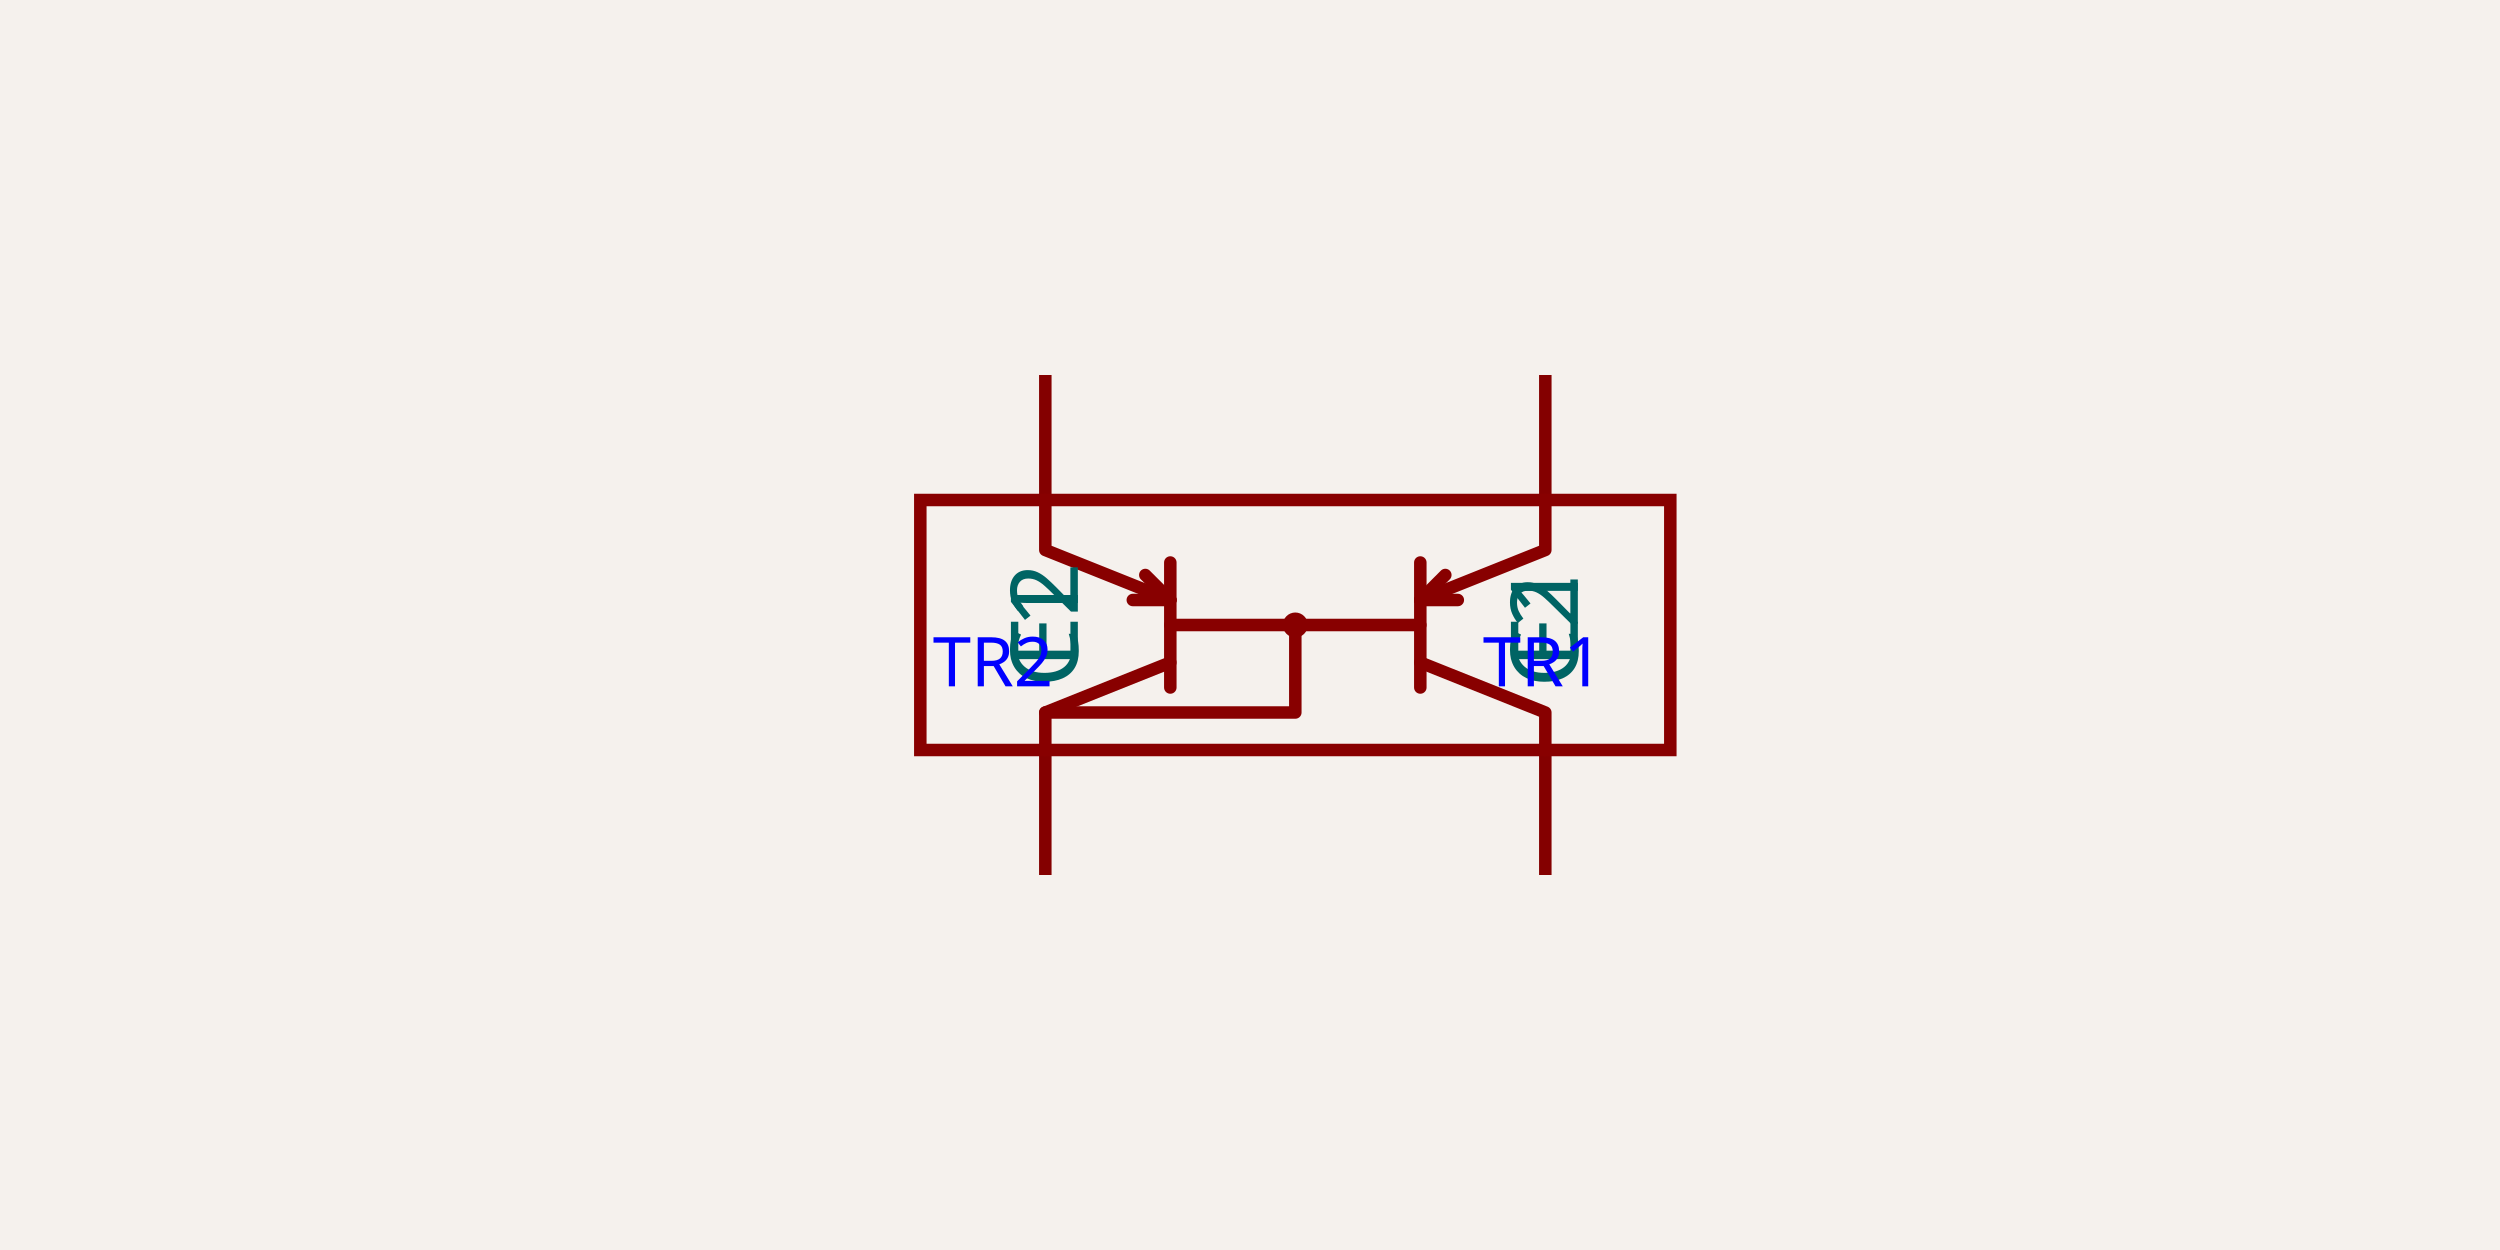
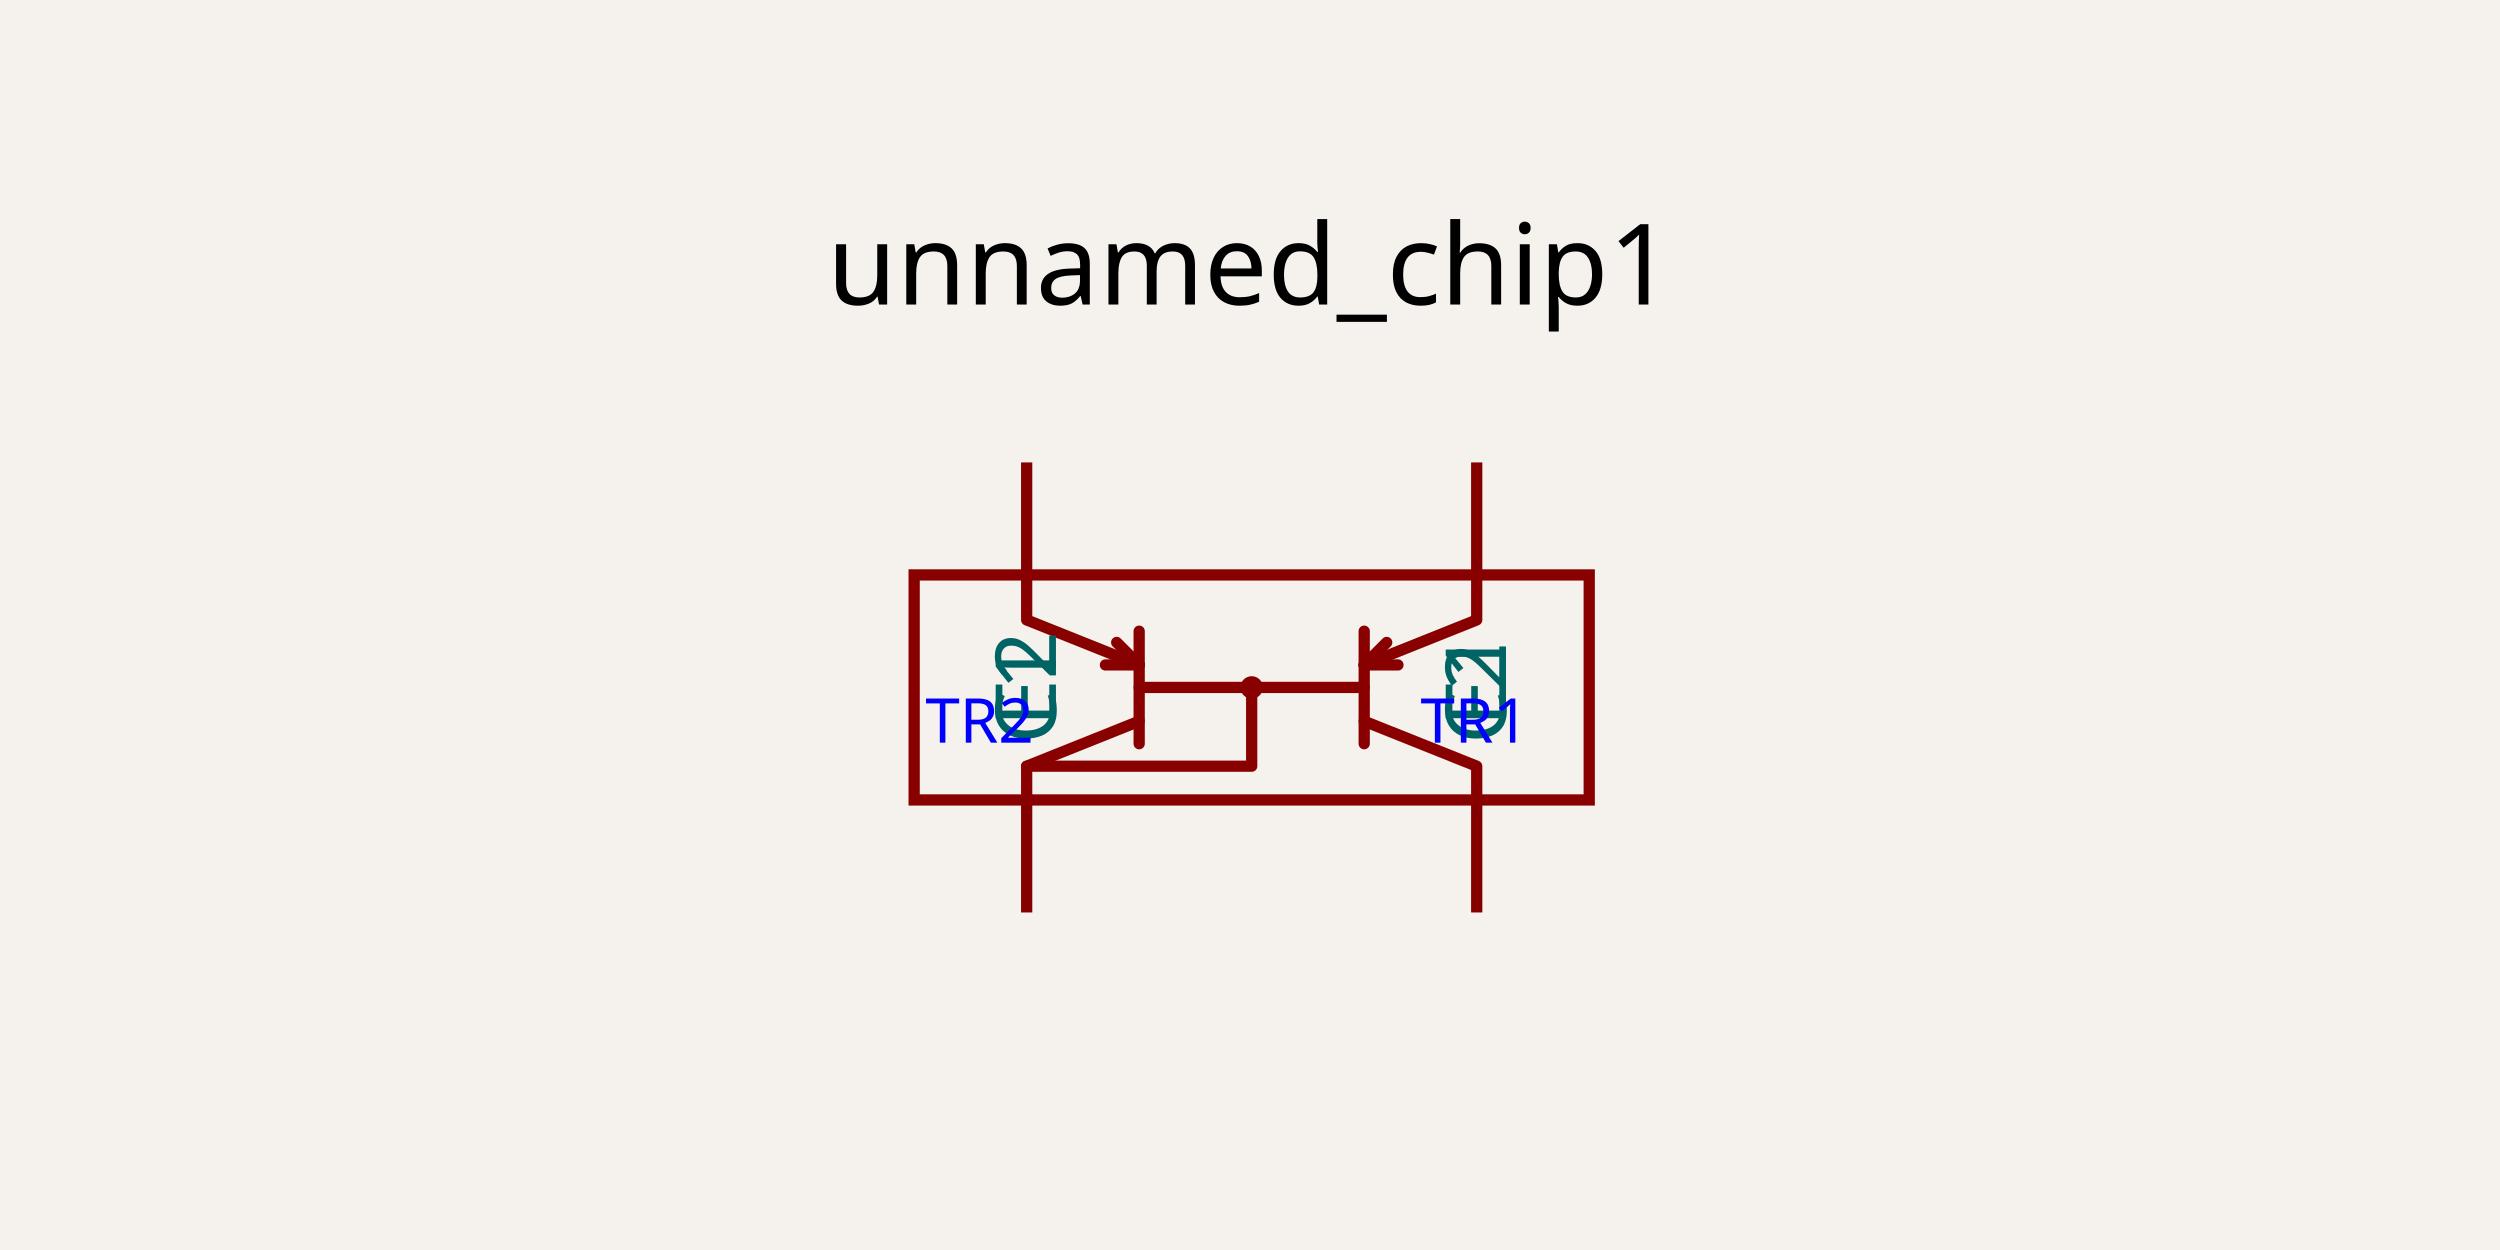
- <svg xmlns="http://www.w3.org/2000/svg" class="tscircuit-schematic" width="1200" height="600" style="background-color: rgb(245, 241, 237)" data-real-to-screen-transform="matrix(300,0,0,-300,621.75,300)" data-software-used-string="@tscircuit/core@0.0.1766">
+ <svg xmlns="http://www.w3.org/2000/svg" class="tscircuit-schematic" width="1200" height="600" style="background-color: rgb(245, 241, 237)" data-real-to-screen-transform="matrix(270.0270027003,0,0,-270.0270027003,600.8100810081,329.9729972997)" data-software-used-string="@tscircuit/core@0.0.2056">
  <style>
              .boundary { fill: rgb(245, 241, 237); }
              .schematic-boundary { fill: none; stroke: #fff; }
              .component { fill: none; stroke: rgb(132, 0, 0); }
              .chip { fill: rgb(255, 255, 194); stroke: rgb(132, 0, 0); }
              .component-pin { fill: none; stroke: rgb(132, 0, 0); }
              .text { font-family: sans-serif; fill: rgb(0, 150, 0); }
              .pin-number { fill: rgb(169, 0, 0); }
              .port-label { fill: rgb(0, 100, 100); }
              .component-name { fill: rgb(0, 100, 100); }
              
            </style>
  <rect class="boundary" x="0" y="0" width="1200" height="600" />
  <g class="sch-component" data-circuit-json-type="schematic_component" data-schematic-component-id="schematic_component_0">
-     <line class="sch-line" x1="741.75" y1="180" x2="741.75" y2="240" stroke="rgba(132, 0, 0)" stroke-width="6" data-schematic-line-id="schematic_line_0" data-schematic-component-id="schematic_component_0" />
-     <line class="sch-line" x1="501.75" y1="420" x2="501.75" y2="360" stroke="rgba(132, 0, 0)" stroke-width="6" data-schematic-line-id="schematic_line_1" data-schematic-component-id="schematic_component_0" />
-     <line class="sch-line" x1="741.75" y1="420" x2="741.75" y2="360" stroke="rgba(132, 0, 0)" stroke-width="6" data-schematic-line-id="schematic_line_2" data-schematic-component-id="schematic_component_0" />
-     <line class="sch-line" x1="501.75" y1="180" x2="501.75" y2="240" stroke="rgba(132, 0, 0)" stroke-width="6" data-schematic-line-id="schematic_line_3" data-schematic-component-id="schematic_component_0" />
-     <circle class="sch-circle" cx="621.75" cy="300" r="3" fill="none" stroke="#880000" stroke-width="6" data-schematic-circle-id="schematic_circle_0" data-schematic-component-id="schematic_component_0" />
-     <rect class="sch-rect" x="441.75" y="240" width="360" height="120" fill="none" stroke="#880000" stroke-width="6" data-schematic-rect-id="schematic_rect_0" data-schematic-component-id="schematic_component_0" />
-     <path class="sch-path" d="M 621.75 300 L 621.75 342 L 501.75 342" stroke="#880000" stroke-width="6" fill="none" stroke-linecap="round" stroke-linejoin="round" data-schematic-component-id="schematic_component_0" />
-     <path class="sch-path" d="M 681.75 318 L 741.75 342 L 741.75 360" stroke="#880000" stroke-width="6" fill="none" stroke-linecap="round" stroke-linejoin="round" data-schematic-component-id="schematic_component_0" />
-     <path class="sch-path" d="M 561.75 318 L 501.75 342 L 501.75 360" stroke="#880000" stroke-width="6" fill="none" stroke-linecap="round" stroke-linejoin="round" data-schematic-component-id="schematic_component_0" />
-     <path class="sch-path" d="M 561.75 288 L 543.75 288" stroke="#880000" stroke-width="6" fill="none" stroke-linecap="round" stroke-linejoin="round" data-schematic-component-id="schematic_component_0" />
-     <path class="sch-path" d="M 561.75 288 L 549.75 276" stroke="#880000" stroke-width="6" fill="none" stroke-linecap="round" stroke-linejoin="round" data-schematic-component-id="schematic_component_0" />
-     <path class="sch-path" d="M 681.75 288 L 693.75 276" stroke="#880000" stroke-width="6" fill="none" stroke-linecap="round" stroke-linejoin="round" data-schematic-component-id="schematic_component_0" />
-     <path class="sch-path" d="M 681.75 288 L 699.75 288" stroke="#880000" stroke-width="6" fill="none" stroke-linecap="round" stroke-linejoin="round" data-schematic-component-id="schematic_component_0" />
-     <path class="sch-path" d="M 681.75 288 L 741.75 264 L 741.75 240" stroke="#880000" stroke-width="6" fill="none" stroke-linecap="round" stroke-linejoin="round" data-schematic-component-id="schematic_component_0" />
-     <path class="sch-path" d="M 561.75 288 L 501.75 264 L 501.75 240" stroke="#880000" stroke-width="6" fill="none" stroke-linecap="round" stroke-linejoin="round" data-schematic-component-id="schematic_component_0" />
-     <path class="sch-path" d="M 561.75 300 L 681.75 300" stroke="#880000" stroke-width="6" fill="none" stroke-linecap="round" stroke-linejoin="round" data-schematic-component-id="schematic_component_0" />
-     <path class="sch-path" d="M 681.75 270 L 681.75 330" stroke="#880000" stroke-width="6" fill="none" stroke-linecap="round" stroke-linejoin="round" data-schematic-component-id="schematic_component_0" />
-     <path class="sch-path" d="M 561.75 270 L 561.75 330" stroke="#880000" stroke-width="6" fill="none" stroke-linecap="round" stroke-linejoin="round" data-schematic-component-id="schematic_component_0" />
-     <text class="port-label sch-pin-label" x="741.75" y="270" style="font-family: sans-serif;" fill="rgb(0, 100, 100)" text-anchor="end" dominant-baseline="middle" font-size="45px" transform="rotate(-90 741.75 270)">E1</text>
-     <text class="port-label sch-pin-label" x="501.75" y="330" style="font-family: sans-serif;" fill="rgb(0, 100, 100)" text-anchor="start" dominant-baseline="middle" font-size="45px" transform="rotate(-90 501.75 330)">C1</text>
-     <text class="port-label sch-pin-label" x="741.75" y="330" style="font-family: sans-serif;" fill="rgb(0, 100, 100)" text-anchor="start" dominant-baseline="middle" font-size="45px" transform="rotate(-90 741.75 330)">C2</text>
-     <text class="port-label sch-pin-label" x="501.75" y="270" style="font-family: sans-serif;" fill="rgb(0, 100, 100)" text-anchor="end" dominant-baseline="middle" font-size="45px" transform="rotate(-90 501.75 270)">E2</text>
+     <line class="sch-line" x1="708.821" y1="221.962" x2="708.821" y2="275.968" stroke="rgba(132, 0, 0)" stroke-width="5.401" data-schematic-line-id="schematic_line_0" data-schematic-component-id="schematic_component_0" />
+     <line class="sch-line" x1="492.799" y1="437.984" x2="492.799" y2="383.978" stroke="rgba(132, 0, 0)" stroke-width="5.401" data-schematic-line-id="schematic_line_1" data-schematic-component-id="schematic_component_0" />
+     <line class="sch-line" x1="708.821" y1="437.984" x2="708.821" y2="383.978" stroke="rgba(132, 0, 0)" stroke-width="5.401" data-schematic-line-id="schematic_line_2" data-schematic-component-id="schematic_component_0" />
+     <line class="sch-line" x1="492.799" y1="221.962" x2="492.799" y2="275.968" stroke="rgba(132, 0, 0)" stroke-width="5.401" data-schematic-line-id="schematic_line_3" data-schematic-component-id="schematic_component_0" />
+     <circle class="sch-circle" cx="600.81" cy="329.973" r="2.7" fill="none" stroke="#880000" stroke-width="5.401" data-schematic-circle-id="schematic_circle_0" data-schematic-component-id="schematic_component_0" />
+     <rect class="sch-rect" x="438.794" y="275.968" width="324.032" height="108.011" fill="none" stroke="#880000" stroke-width="5.401" data-schematic-rect-id="schematic_rect_0" data-schematic-component-id="schematic_component_0" />
+     <path class="sch-path" d="M 600.81 329.973 L 600.81 367.777 L 492.799 367.777" stroke="#880000" stroke-width="5.401" fill="none" stroke-linecap="round" stroke-linejoin="round" data-schematic-component-id="schematic_component_0" />
+     <path class="sch-path" d="M 654.815 346.175 L 708.821 367.777 L 708.821 383.978" stroke="#880000" stroke-width="5.401" fill="none" stroke-linecap="round" stroke-linejoin="round" data-schematic-component-id="schematic_component_0" />
+     <path class="sch-path" d="M 546.805 346.175 L 492.799 367.777 L 492.799 383.978" stroke="#880000" stroke-width="5.401" fill="none" stroke-linecap="round" stroke-linejoin="round" data-schematic-component-id="schematic_component_0" />
+     <path class="sch-path" d="M 546.805 319.172 L 530.603 319.172" stroke="#880000" stroke-width="5.401" fill="none" stroke-linecap="round" stroke-linejoin="round" data-schematic-component-id="schematic_component_0" />
+     <path class="sch-path" d="M 546.805 319.172 L 536.004 308.371" stroke="#880000" stroke-width="5.401" fill="none" stroke-linecap="round" stroke-linejoin="round" data-schematic-component-id="schematic_component_0" />
+     <path class="sch-path" d="M 654.815 319.172 L 665.617 308.371" stroke="#880000" stroke-width="5.401" fill="none" stroke-linecap="round" stroke-linejoin="round" data-schematic-component-id="schematic_component_0" />
+     <path class="sch-path" d="M 654.815 319.172 L 671.017 319.172" stroke="#880000" stroke-width="5.401" fill="none" stroke-linecap="round" stroke-linejoin="round" data-schematic-component-id="schematic_component_0" />
+     <path class="sch-path" d="M 654.815 319.172 L 708.821 297.57 L 708.821 275.968" stroke="#880000" stroke-width="5.401" fill="none" stroke-linecap="round" stroke-linejoin="round" data-schematic-component-id="schematic_component_0" />
+     <path class="sch-path" d="M 546.805 319.172 L 492.799 297.57 L 492.799 275.968" stroke="#880000" stroke-width="5.401" fill="none" stroke-linecap="round" stroke-linejoin="round" data-schematic-component-id="schematic_component_0" />
+     <path class="sch-path" d="M 546.805 329.973 L 654.815 329.973" stroke="#880000" stroke-width="5.401" fill="none" stroke-linecap="round" stroke-linejoin="round" data-schematic-component-id="schematic_component_0" />
+     <path class="sch-path" d="M 654.815 302.97 L 654.815 356.976" stroke="#880000" stroke-width="5.401" fill="none" stroke-linecap="round" stroke-linejoin="round" data-schematic-component-id="schematic_component_0" />
+     <path class="sch-path" d="M 546.805 302.97 L 546.805 356.976" stroke="#880000" stroke-width="5.401" fill="none" stroke-linecap="round" stroke-linejoin="round" data-schematic-component-id="schematic_component_0" />
+     <text class="port-label sch-pin-label" x="708.821" y="302.97" style="font-family: sans-serif;" fill="rgb(0, 100, 100)" text-anchor="end" dominant-baseline="middle" font-size="40.504px" transform="rotate(-90 708.8209 302.9703)">E1</text>
+     <text class="port-label sch-pin-label" x="492.799" y="356.976" style="font-family: sans-serif;" fill="rgb(0, 100, 100)" text-anchor="start" dominant-baseline="middle" font-size="40.504px" transform="rotate(-90 492.7993 356.9757)">C1</text>
+     <text class="port-label sch-pin-label" x="708.821" y="356.976" style="font-family: sans-serif;" fill="rgb(0, 100, 100)" text-anchor="start" dominant-baseline="middle" font-size="40.504px" transform="rotate(-90 708.8209 356.9757)">C2</text>
+     <text class="port-label sch-pin-label" x="492.799" y="302.97" style="font-family: sans-serif;" fill="rgb(0, 100, 100)" text-anchor="end" dominant-baseline="middle" font-size="40.504px" transform="rotate(-90 492.7993 302.9703)">E2</text>
  </g>
  <g class="schematic-port-hover sch-port-hover" data-schematic-port-id="source_port_0">
-     <circle cx="741.75" cy="180" r="12" fill="red" opacity="0" />
+     <circle cx="708.821" cy="221.962" r="10.801" fill="red" opacity="0" />
  </g>
  <g class="schematic-port-hover sch-port-hover" data-schematic-port-id="source_port_1">
-     <circle cx="501.75" cy="420" r="12" fill="red" opacity="0" />
+     <circle cx="492.799" cy="437.984" r="10.801" fill="red" opacity="0" />
  </g>
  <g class="schematic-port-hover sch-port-hover" data-schematic-port-id="source_port_2">
-     <circle cx="741.75" cy="420" r="12" fill="red" opacity="0" />
+     <circle cx="708.821" cy="437.984" r="10.801" fill="red" opacity="0" />
  </g>
  <g class="schematic-port-hover sch-port-hover" data-schematic-port-id="source_port_3">
-     <circle cx="501.75" cy="180" r="12" fill="red" opacity="0" />
+     <circle cx="492.799" cy="221.962" r="10.801" fill="red" opacity="0" />
  </g>
-   <text class="sch-text" x="711.75" y="318" fill="#0000FF" text-anchor="start" dominant-baseline="middle" font-family="sans-serif" font-size="33px" transform="rotate(0, 711.75, 318)">TR1</text>
-   <text class="sch-text" x="447.75" y="318" fill="#0000FF" text-anchor="start" dominant-baseline="middle" font-family="sans-serif" font-size="33px" transform="rotate(0, 447.75, 318)">TR2</text>
+   <text class="sch-text" x="681.818" y="346.175" fill="#0000FF" text-anchor="start" dominant-baseline="middle" font-family="sans-serif" font-size="29.703px" transform="rotate(0, 681.8182, 346.1746)">TR1</text>
+   <text class="sch-text" x="444.194" y="346.175" fill="#0000FF" text-anchor="start" dominant-baseline="middle" font-family="sans-serif" font-size="29.703px" transform="rotate(0, 444.1944, 346.1746)">TR2</text>
+   <text class="sch-text" x="600" y="162.016" fill="#000000" text-anchor="middle" dominant-baseline="ideographic" font-family="sans-serif" font-size="54.005px" transform="rotate(0, 600, 162.0162)">unnamed_chip1</text>
</svg>
